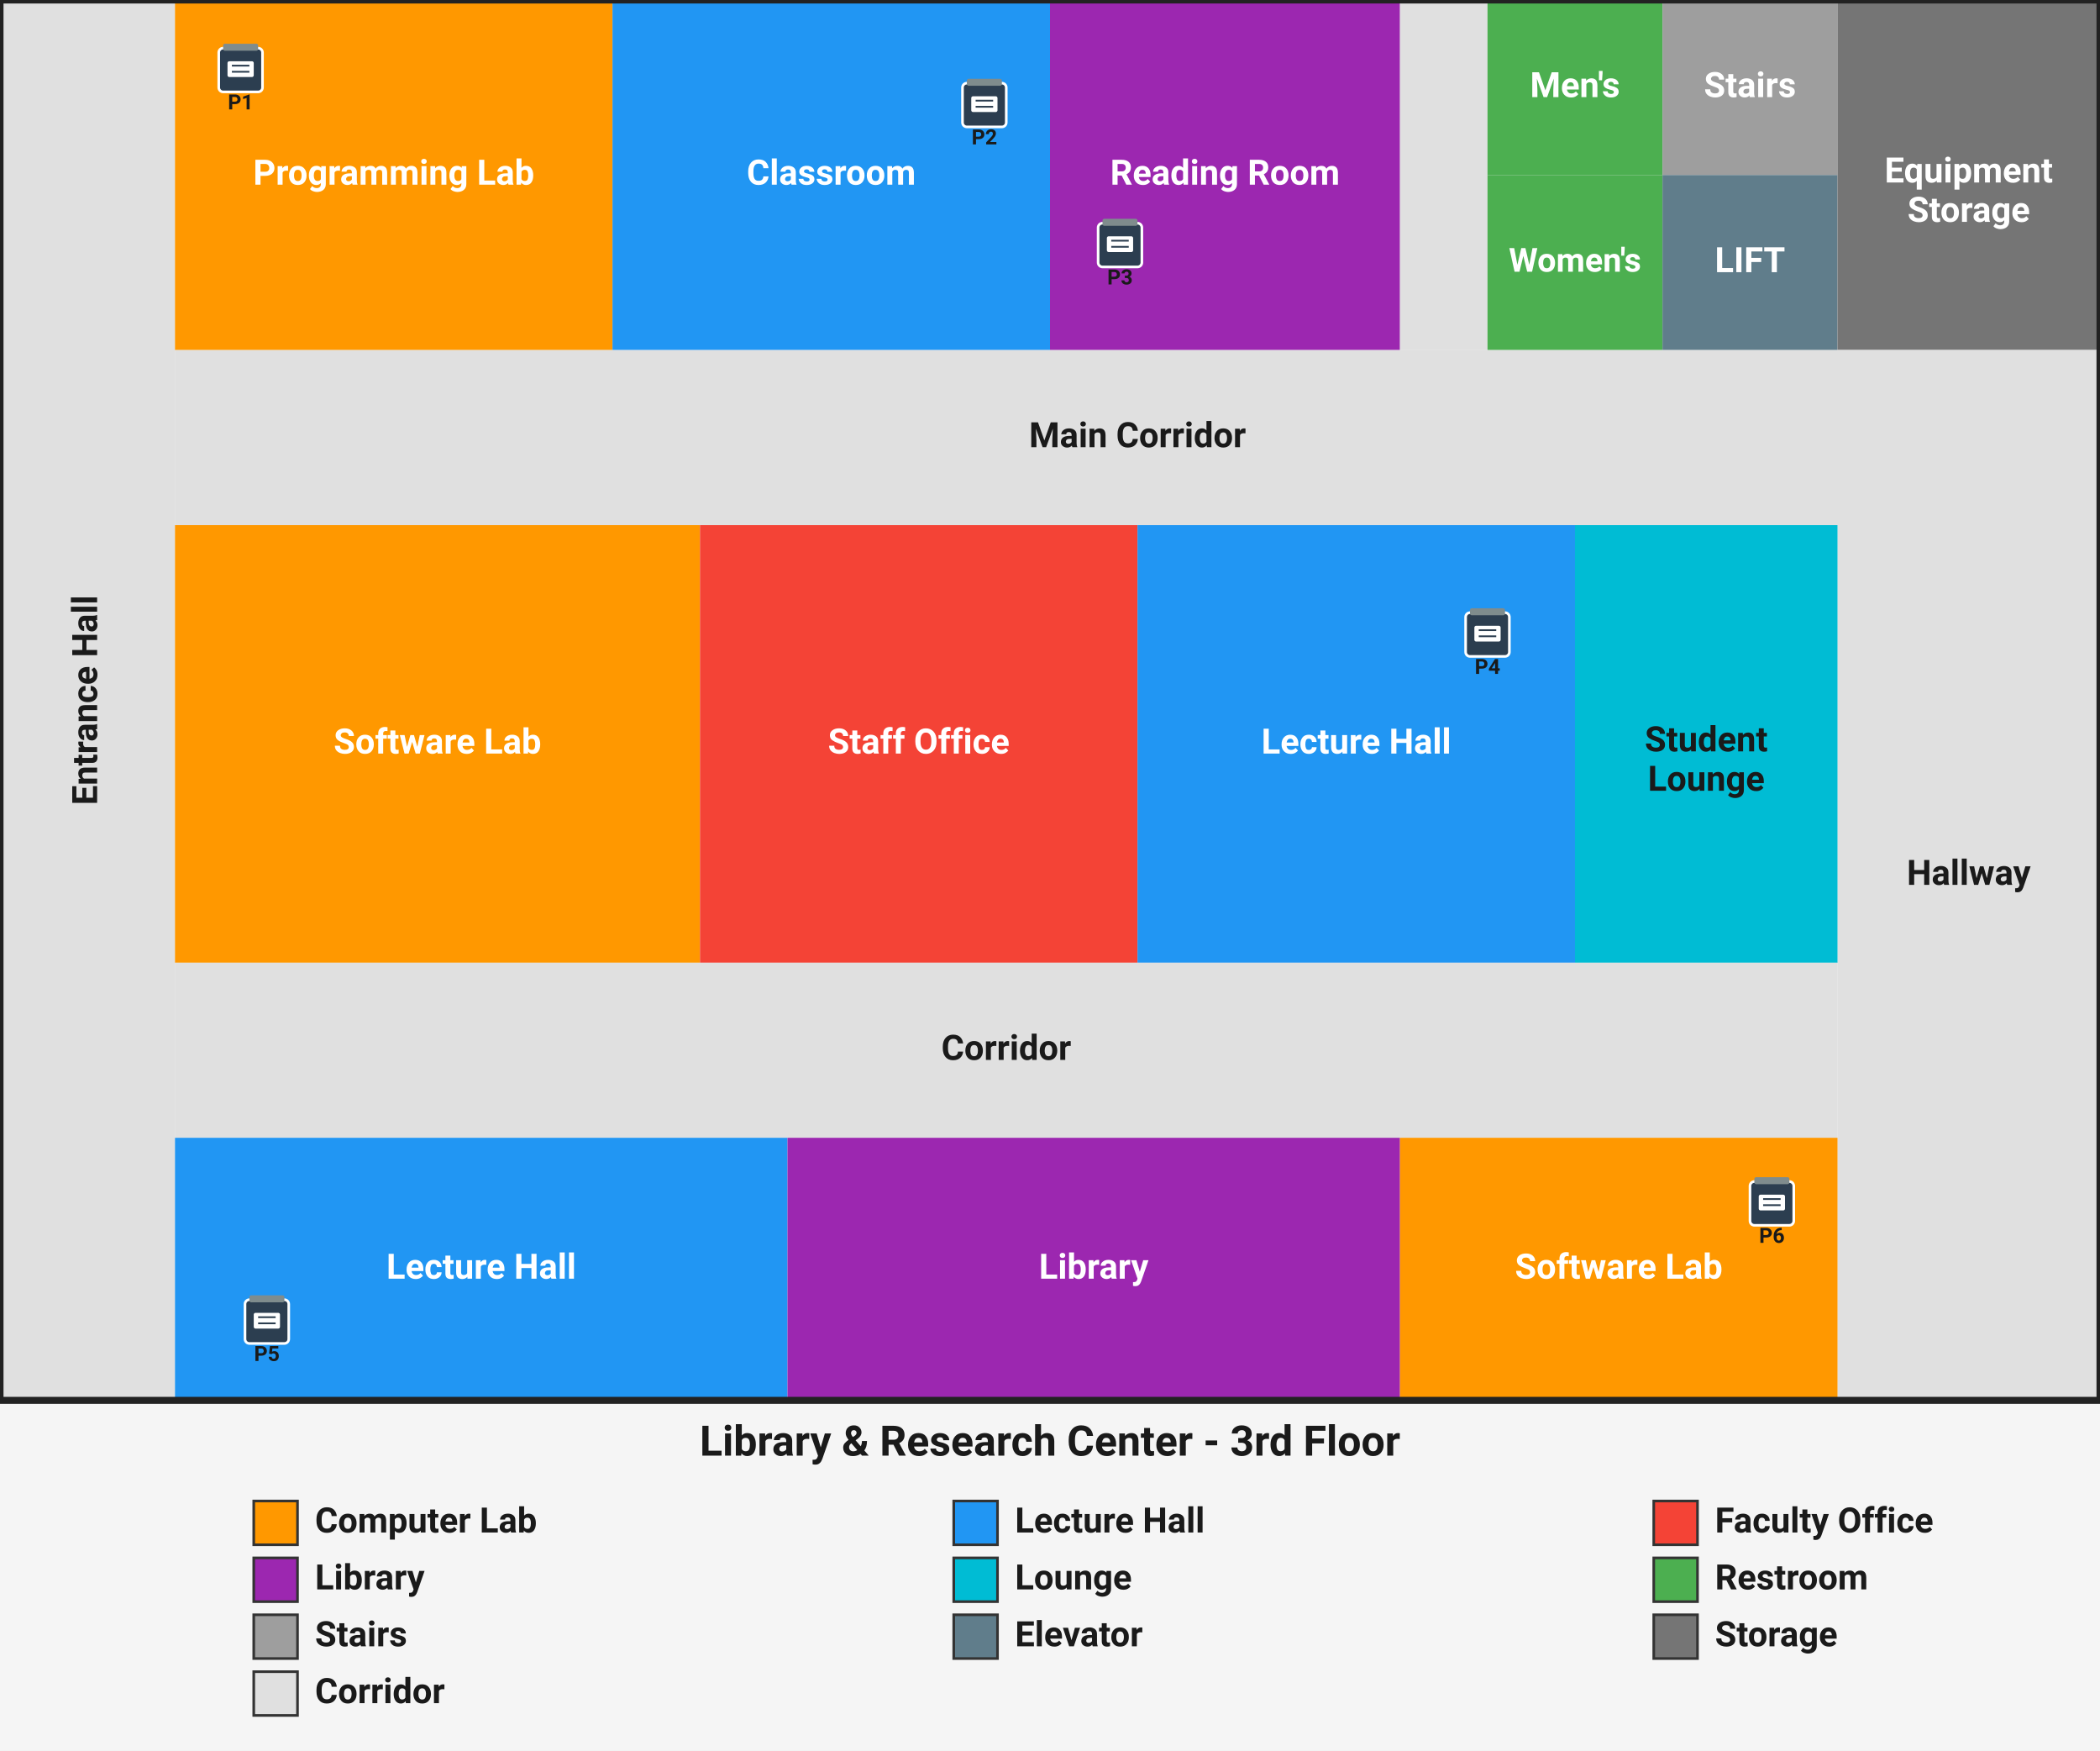
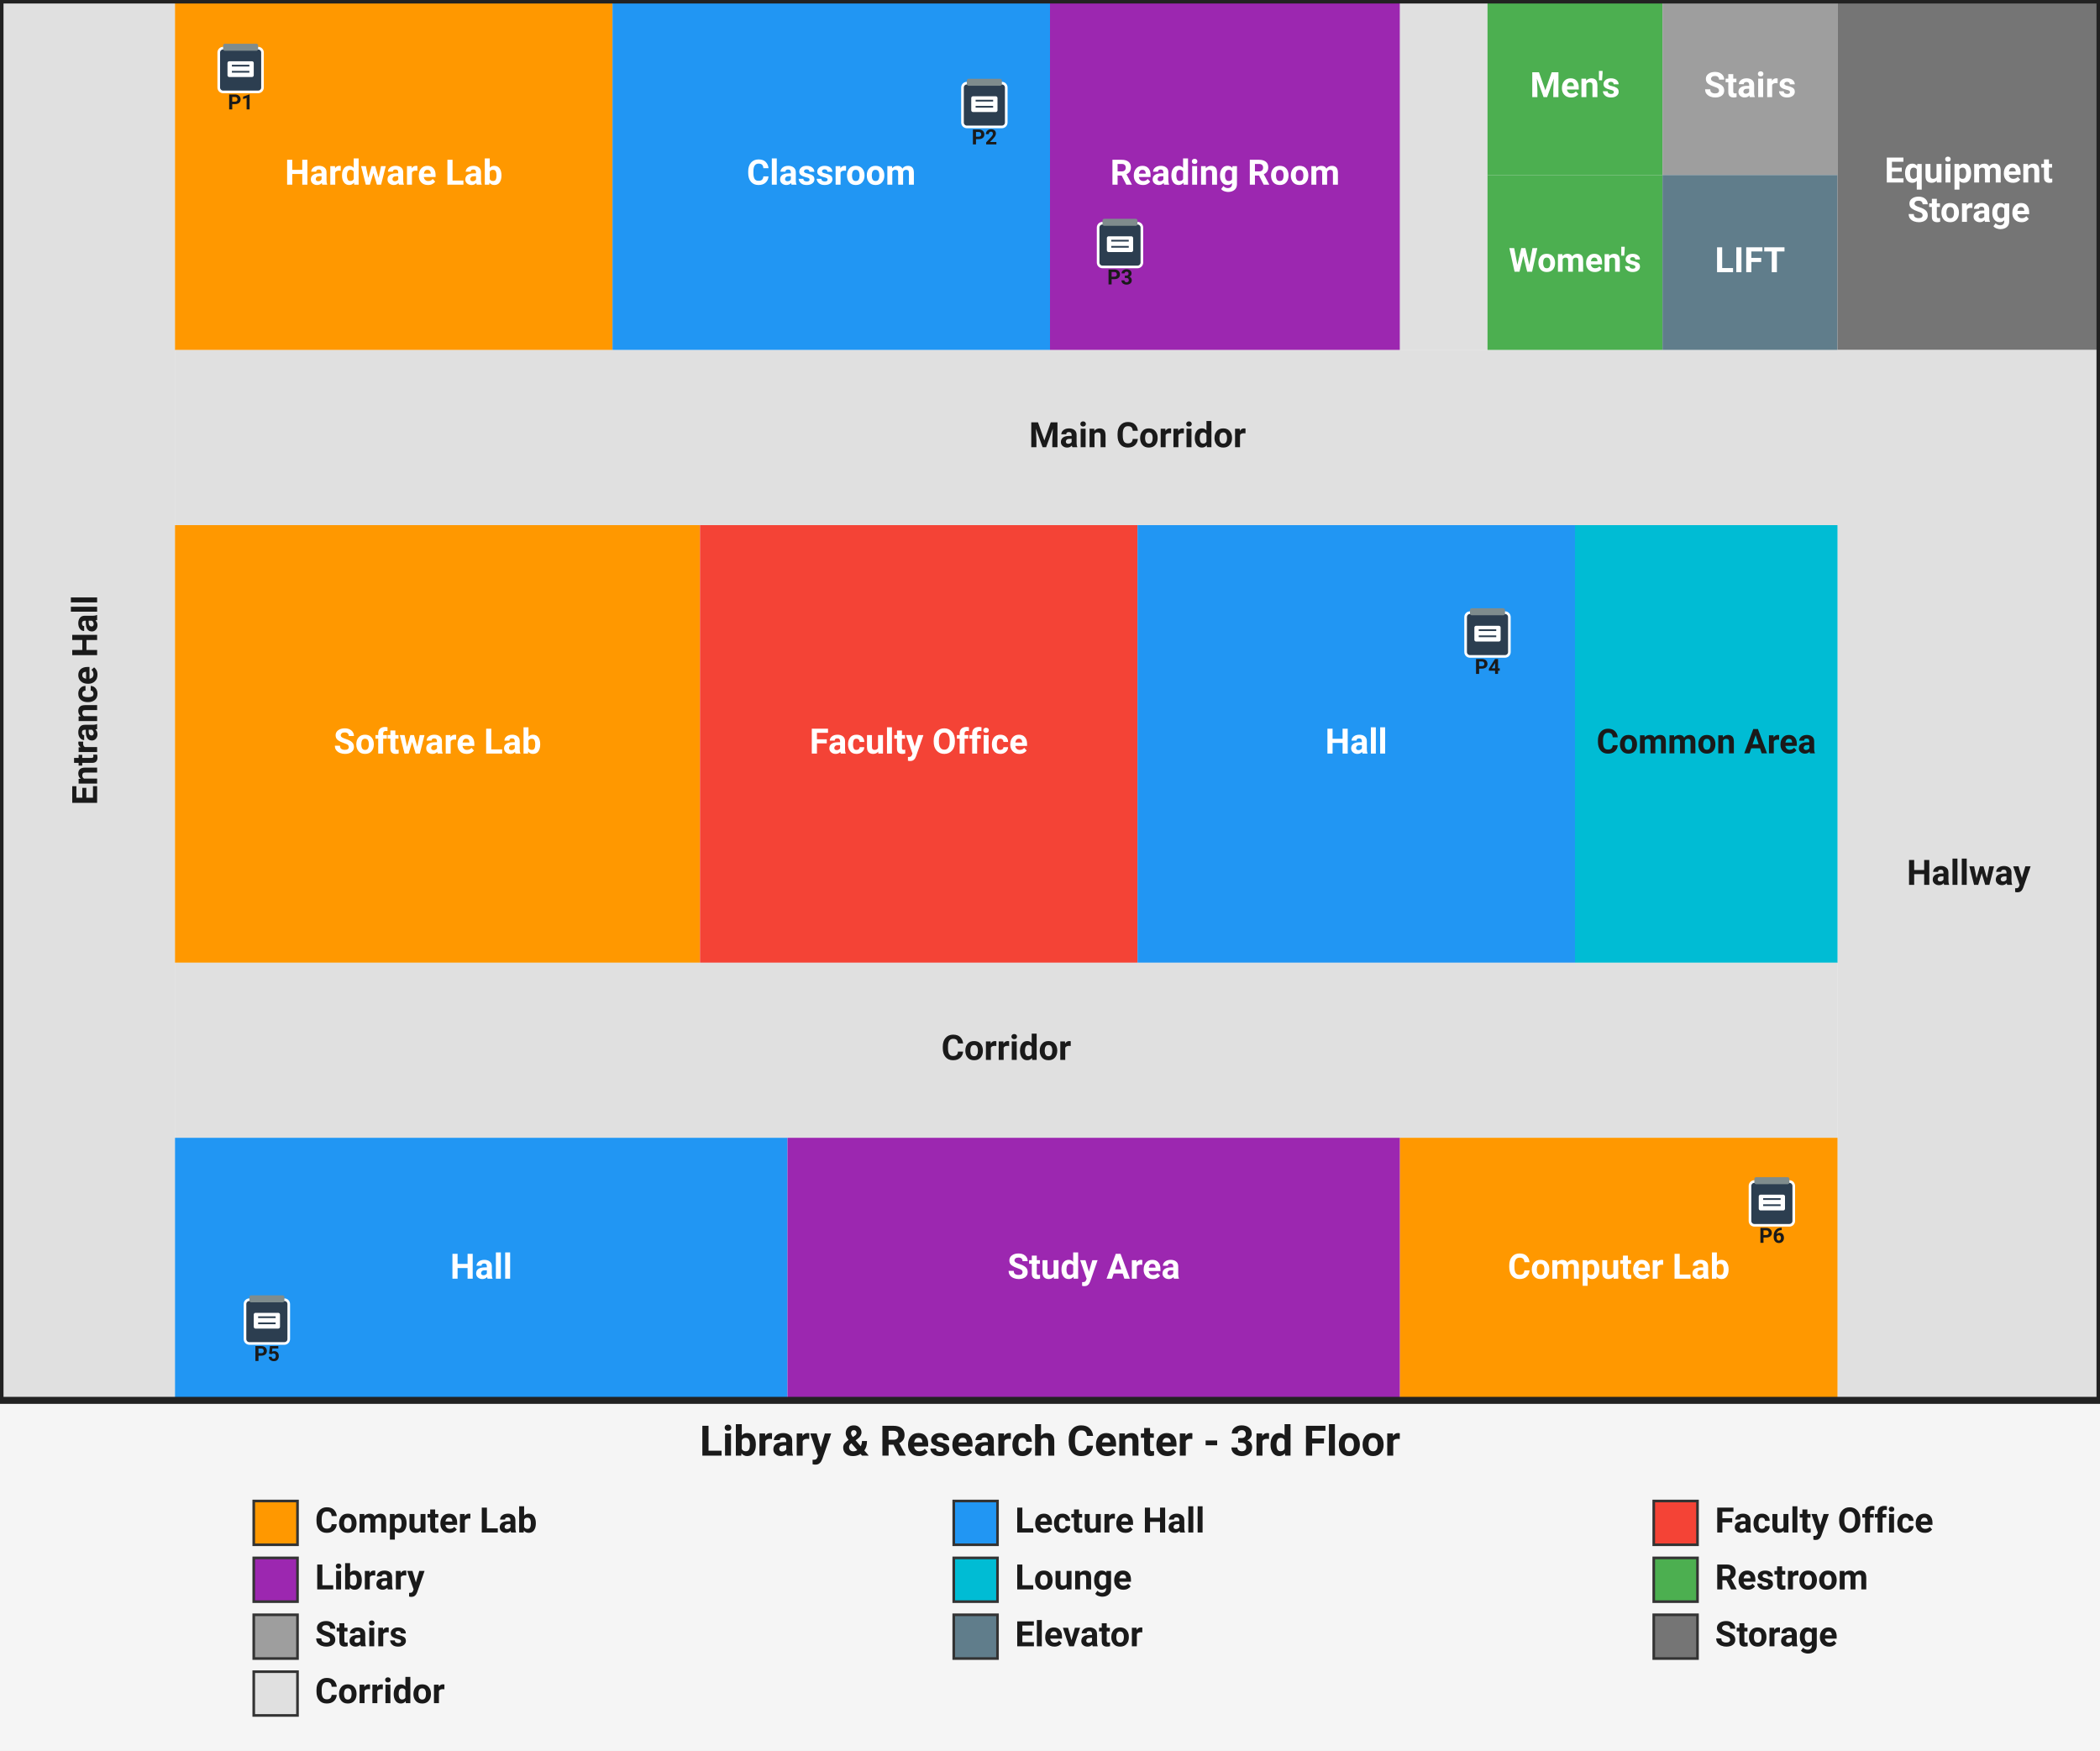
<svg xmlns="http://www.w3.org/2000/svg" viewBox="0 0 2400 2000" width="2400" height="2000" style="display:block; max-width:100%; height:auto;">
  <defs>
    <style>
      text { 
        -webkit-font-smoothing: antialiased;
        -moz-osx-font-smoothing: grayscale;
      }
    </style>
  </defs>
  <rect x="0" y="0" width="2400" height="2000" fill="#f5f5f5" />
  <rect x="0" y="0" width="200" height="1600" fill="#E0E0E0" stroke="none" />
  <text x="100.0" y="800.0" font-family="Roboto,Segoe UI,Arial,sans-serif" font-size="40" font-weight="600" fill="#1a1a1a" text-anchor="middle" dominant-baseline="middle" transform="rotate(-90 100.0 800.0)">
              Entrance Hall
            </text>
  <rect x="200" y="0" width="500" height="400" fill="#FF9800" stroke="none" />
  <text x="450.0" y="200.0" font-family="Roboto,Segoe UI,Arial,sans-serif" font-size="40" font-weight="600" fill="white" text-anchor="middle" dominant-baseline="middle">
-               Programming Lab
+               Hardware Lab
            </text>
  <rect x="700" y="0" width="500" height="400" fill="#2196F3" stroke="none" />
  <text x="950.0" y="200.0" font-family="Roboto,Segoe UI,Arial,sans-serif" font-size="40" font-weight="600" fill="white" text-anchor="middle" dominant-baseline="middle">
              Classroom
            </text>
  <rect x="1200" y="0" width="400" height="400" fill="#9C27B0" stroke="none" />
  <text x="1400.0" y="200.0" font-family="Roboto,Segoe UI,Arial,sans-serif" font-size="40" font-weight="600" fill="white" text-anchor="middle" dominant-baseline="middle">
              Reading Room
            </text>
  <rect x="1600" y="0" width="100" height="400" fill="#E0E0E0" stroke="none" />
  <rect x="1700" y="0" width="200" height="200" fill="#4CAF50" stroke="none" />
  <text x="1800.0" y="100.0" font-family="Roboto,Segoe UI,Arial,sans-serif" font-size="40" font-weight="600" fill="white" text-anchor="middle" dominant-baseline="middle">
              Men's
            </text>
  <rect x="1700" y="200" width="200" height="200" fill="#4CAF50" stroke="none" />
  <text x="1800.0" y="300.0" font-family="Roboto,Segoe UI,Arial,sans-serif" font-size="38" font-weight="600" fill="white" text-anchor="middle" dominant-baseline="middle">
              Women's
            </text>
  <rect x="1900" y="0" width="200" height="200" fill="#9E9E9E" stroke="none" />
  <text x="2000.0" y="100.0" font-family="Roboto,Segoe UI,Arial,sans-serif" font-size="40" font-weight="600" fill="white" text-anchor="middle" dominant-baseline="middle">
              Stairs
            </text>
  <rect x="1900" y="200" width="200" height="200" fill="#607D8B" stroke="none" />
  <text x="2000.0" y="300.0" font-family="Roboto,Segoe UI,Arial,sans-serif" font-size="40" font-weight="600" fill="white" text-anchor="middle" dominant-baseline="middle">
              LIFT
            </text>
  <rect x="2100" y="0" width="300" height="400" fill="#757575" stroke="none" />
  <g>
    <text x="2250.0" y="197.5" font-family="Roboto,Segoe UI,Arial,sans-serif" font-size="40" font-weight="600" fill="white" text-anchor="middle" dominant-baseline="middle">
                  Equipment
                </text>
    <text x="2250.0" y="242.5" font-family="Roboto,Segoe UI,Arial,sans-serif" font-size="40" font-weight="600" fill="white" text-anchor="middle" dominant-baseline="middle">
                  Storage
                </text>
  </g>
  <rect x="200" y="400" width="2200" height="200" fill="#E0E0E0" stroke="none" />
  <text x="1300.0" y="500.0" font-family="Roboto,Segoe UI,Arial,sans-serif" font-size="40" font-weight="600" fill="#1a1a1a" text-anchor="middle" dominant-baseline="middle">
              Main Corridor
            </text>
  <rect x="1600" y="400" width="100" height="100" fill="#E0E0E0" stroke="none" />
  <rect x="2100" y="400" width="300" height="1200" fill="#E0E0E0" stroke="none" />
  <text x="2250.0" y="1000.0" font-family="Roboto,Segoe UI,Arial,sans-serif" font-size="40" font-weight="600" fill="#1a1a1a" text-anchor="middle" dominant-baseline="middle">
              Hallway
            </text>
  <rect x="200" y="600" width="600" height="500" fill="#FF9800" stroke="none" />
  <text x="500.0" y="850.0" font-family="Roboto,Segoe UI,Arial,sans-serif" font-size="40" font-weight="600" fill="white" text-anchor="middle" dominant-baseline="middle">
              Software Lab
            </text>
  <rect x="800" y="600" width="500" height="500" fill="#F44336" stroke="none" />
  <text x="1050.0" y="850.0" font-family="Roboto,Segoe UI,Arial,sans-serif" font-size="40" font-weight="600" fill="white" text-anchor="middle" dominant-baseline="middle">
-               Staff Office
+               Faculty Office
            </text>
  <rect x="1300" y="600" width="500" height="500" fill="#2196F3" stroke="none" />
  <text x="1550.0" y="850.0" font-family="Roboto,Segoe UI,Arial,sans-serif" font-size="40" font-weight="600" fill="white" text-anchor="middle" dominant-baseline="middle">
-               Lecture Hall
+               Hall
            </text>
  <rect x="1800" y="600" width="300" height="500" fill="#00BCD4" stroke="none" />
-   <g>
-     <text x="1950.0" y="847.5" font-family="Roboto,Segoe UI,Arial,sans-serif" font-size="40" font-weight="600" fill="#1a1a1a" text-anchor="middle" dominant-baseline="middle">
-                   Student
-                 </text>
-     <text x="1950.0" y="892.5" font-family="Roboto,Segoe UI,Arial,sans-serif" font-size="40" font-weight="600" fill="#1a1a1a" text-anchor="middle" dominant-baseline="middle">
-                   Lounge
-                 </text>
-   </g>
+   <text x="1950.0" y="850.0" font-family="Roboto,Segoe UI,Arial,sans-serif" font-size="39" font-weight="600" fill="#1a1a1a" text-anchor="middle" dominant-baseline="middle">
+               Common Area
+             </text>
  <rect x="200" y="1100" width="1900" height="200" fill="#E0E0E0" stroke="none" />
  <text x="1150.0" y="1200.0" font-family="Roboto,Segoe UI,Arial,sans-serif" font-size="40" font-weight="600" fill="#1a1a1a" text-anchor="middle" dominant-baseline="middle">
              Corridor
            </text>
  <rect x="200" y="1300" width="700" height="300" fill="#2196F3" stroke="none" />
  <text x="550.0" y="1450.0" font-family="Roboto,Segoe UI,Arial,sans-serif" font-size="40" font-weight="600" fill="white" text-anchor="middle" dominant-baseline="middle">
-               Lecture Hall
+               Hall
            </text>
  <rect x="900" y="1300" width="700" height="300" fill="#9C27B0" stroke="none" />
  <text x="1250.0" y="1450.0" font-family="Roboto,Segoe UI,Arial,sans-serif" font-size="40" font-weight="600" fill="white" text-anchor="middle" dominant-baseline="middle">
-               Library
+               Study Area
            </text>
  <rect x="1600" y="1300" width="500" height="300" fill="#FF9800" stroke="none" />
  <text x="1850.0" y="1450.0" font-family="Roboto,Segoe UI,Arial,sans-serif" font-size="40" font-weight="600" fill="white" text-anchor="middle" dominant-baseline="middle">
-               Software Lab
+               Computer Lab
            </text>
  <rect x="250.0" y="55.0" width="50" height="50" fill="#2C3E50" stroke="#FFF" stroke-width="3" rx="5" />
  <rect x="255.0" y="50.0" width="40" height="8" fill="#7F8C8D" rx="2" />
  <rect x="260.0" y="70.0" width="30" height="18" fill="white" rx="2" />
  <line x1="265.0" y1="75.0" x2="285.0" y2="75.0" stroke="#2C3E50" stroke-width="2" />
  <line x1="265.0" y1="82.0" x2="285.0" y2="82.0" stroke="#2C3E50" stroke-width="2" />
  <text x="275.0" y="125.0" font-family="Roboto,Segoe UI,Arial,sans-serif" font-size="24" font-weight="700" fill="#1a1a1a" text-anchor="middle">
      P1
    </text>
  <rect x="1100.0" y="95.0" width="50" height="50" fill="#2C3E50" stroke="#FFF" stroke-width="3" rx="5" />
  <rect x="1105.0" y="90.0" width="40" height="8" fill="#7F8C8D" rx="2" />
  <rect x="1110.0" y="110.0" width="30" height="18" fill="white" rx="2" />
  <line x1="1115.0" y1="115.0" x2="1135.0" y2="115.0" stroke="#2C3E50" stroke-width="2" />
  <line x1="1115.0" y1="122.0" x2="1135.0" y2="122.0" stroke="#2C3E50" stroke-width="2" />
  <text x="1125.0" y="165.0" font-family="Roboto,Segoe UI,Arial,sans-serif" font-size="24" font-weight="700" fill="#1a1a1a" text-anchor="middle">
      P2
    </text>
  <rect x="1255.0" y="255.0" width="50" height="50" fill="#2C3E50" stroke="#FFF" stroke-width="3" rx="5" />
  <rect x="1260.0" y="250.0" width="40" height="8" fill="#7F8C8D" rx="2" />
  <rect x="1265.0" y="270.0" width="30" height="18" fill="white" rx="2" />
  <line x1="1270.0" y1="275.0" x2="1290.0" y2="275.0" stroke="#2C3E50" stroke-width="2" />
  <line x1="1270.0" y1="282.0" x2="1290.0" y2="282.0" stroke="#2C3E50" stroke-width="2" />
  <text x="1280.0" y="325.0" font-family="Roboto,Segoe UI,Arial,sans-serif" font-size="24" font-weight="700" fill="#1a1a1a" text-anchor="middle">
      P3
    </text>
  <rect x="1675.0" y="700.0" width="50" height="50" fill="#2C3E50" stroke="#FFF" stroke-width="3" rx="5" />
  <rect x="1680.0" y="695.0" width="40" height="8" fill="#7F8C8D" rx="2" />
  <rect x="1685.0" y="715.0" width="30" height="18" fill="white" rx="2" />
  <line x1="1690.0" y1="720.0" x2="1710.0" y2="720.0" stroke="#2C3E50" stroke-width="2" />
  <line x1="1690.0" y1="727.0" x2="1710.0" y2="727.0" stroke="#2C3E50" stroke-width="2" />
  <text x="1700.0" y="770.0" font-family="Roboto,Segoe UI,Arial,sans-serif" font-size="24" font-weight="700" fill="#1a1a1a" text-anchor="middle">
      P4
    </text>
  <rect x="280.0" y="1485.0" width="50" height="50" fill="#2C3E50" stroke="#FFF" stroke-width="3" rx="5" />
  <rect x="285.0" y="1480.0" width="40" height="8" fill="#7F8C8D" rx="2" />
  <rect x="290.0" y="1500.0" width="30" height="18" fill="white" rx="2" />
  <line x1="295.0" y1="1505.0" x2="315.0" y2="1505.0" stroke="#2C3E50" stroke-width="2" />
  <line x1="295.0" y1="1512.0" x2="315.0" y2="1512.0" stroke="#2C3E50" stroke-width="2" />
  <text x="305.0" y="1555.0" font-family="Roboto,Segoe UI,Arial,sans-serif" font-size="24" font-weight="700" fill="#1a1a1a" text-anchor="middle">
      P5
    </text>
  <rect x="2000.0" y="1350.0" width="50" height="50" fill="#2C3E50" stroke="#FFF" stroke-width="3" rx="5" />
  <rect x="2005.0" y="1345.0" width="40" height="8" fill="#7F8C8D" rx="2" />
  <rect x="2010.0" y="1365.0" width="30" height="18" fill="white" rx="2" />
  <line x1="2015.0" y1="1370.0" x2="2035.0" y2="1370.0" stroke="#2C3E50" stroke-width="2" />
  <line x1="2015.0" y1="1377.0" x2="2035.0" y2="1377.0" stroke="#2C3E50" stroke-width="2" />
  <text x="2025.0" y="1420.0" font-family="Roboto,Segoe UI,Arial,sans-serif" font-size="24" font-weight="700" fill="#1a1a1a" text-anchor="middle">
      P6
    </text>
  <rect x="0" y="0" width="2400" height="1600" fill="none" stroke="#222" stroke-width="8" />
  <text x="1200.0" y="1650" font-family="Roboto,Segoe UI,Arial,sans-serif" font-size="48" font-weight="700" fill="#1a1a1a" text-anchor="middle" dominant-baseline="middle">
          Library &amp; Research Center - 3rd Floor
        </text>
  <rect x="290.0" y="1715.0" width="50" height="50" fill="#FF9800" stroke="#333" stroke-width="3" />
  <text x="360.0" y="1740" font-family="Roboto,Segoe UI,Arial,sans-serif" font-size="40" font-weight="700" fill="#1a1a1a" text-anchor="start" dominant-baseline="middle">
          Computer Lab
        </text>
  <rect x="1090.0" y="1715.0" width="50" height="50" fill="#2196F3" stroke="#333" stroke-width="3" />
  <text x="1160.0" y="1740" font-family="Roboto,Segoe UI,Arial,sans-serif" font-size="40" font-weight="700" fill="#1a1a1a" text-anchor="start" dominant-baseline="middle">
          Lecture Hall
        </text>
  <rect x="1890.0" y="1715.0" width="50" height="50" fill="#F44336" stroke="#333" stroke-width="3" />
  <text x="1960.0" y="1740" font-family="Roboto,Segoe UI,Arial,sans-serif" font-size="40" font-weight="700" fill="#1a1a1a" text-anchor="start" dominant-baseline="middle">
          Faculty Office
        </text>
  <rect x="290.0" y="1780.0" width="50" height="50" fill="#9C27B0" stroke="#333" stroke-width="3" />
  <text x="360.0" y="1805" font-family="Roboto,Segoe UI,Arial,sans-serif" font-size="40" font-weight="700" fill="#1a1a1a" text-anchor="start" dominant-baseline="middle">
          Library
        </text>
  <rect x="1090.0" y="1780.0" width="50" height="50" fill="#00BCD4" stroke="#333" stroke-width="3" />
  <text x="1160.0" y="1805" font-family="Roboto,Segoe UI,Arial,sans-serif" font-size="40" font-weight="700" fill="#1a1a1a" text-anchor="start" dominant-baseline="middle">
          Lounge
        </text>
  <rect x="1890.0" y="1780.0" width="50" height="50" fill="#4CAF50" stroke="#333" stroke-width="3" />
  <text x="1960.0" y="1805" font-family="Roboto,Segoe UI,Arial,sans-serif" font-size="40" font-weight="700" fill="#1a1a1a" text-anchor="start" dominant-baseline="middle">
          Restroom
        </text>
  <rect x="290.0" y="1845.0" width="50" height="50" fill="#9E9E9E" stroke="#333" stroke-width="3" />
  <text x="360.0" y="1870" font-family="Roboto,Segoe UI,Arial,sans-serif" font-size="40" font-weight="700" fill="#1a1a1a" text-anchor="start" dominant-baseline="middle">
          Stairs
        </text>
  <rect x="1090.0" y="1845.0" width="50" height="50" fill="#607D8B" stroke="#333" stroke-width="3" />
  <text x="1160.0" y="1870" font-family="Roboto,Segoe UI,Arial,sans-serif" font-size="40" font-weight="700" fill="#1a1a1a" text-anchor="start" dominant-baseline="middle">
          Elevator
        </text>
  <rect x="1890.0" y="1845.0" width="50" height="50" fill="#757575" stroke="#333" stroke-width="3" />
  <text x="1960.0" y="1870" font-family="Roboto,Segoe UI,Arial,sans-serif" font-size="40" font-weight="700" fill="#1a1a1a" text-anchor="start" dominant-baseline="middle">
          Storage
        </text>
  <rect x="290.0" y="1910.0" width="50" height="50" fill="#E0E0E0" stroke="#333" stroke-width="3" />
  <text x="360.0" y="1935" font-family="Roboto,Segoe UI,Arial,sans-serif" font-size="40" font-weight="700" fill="#1a1a1a" text-anchor="start" dominant-baseline="middle">
          Corridor
        </text>
</svg>
